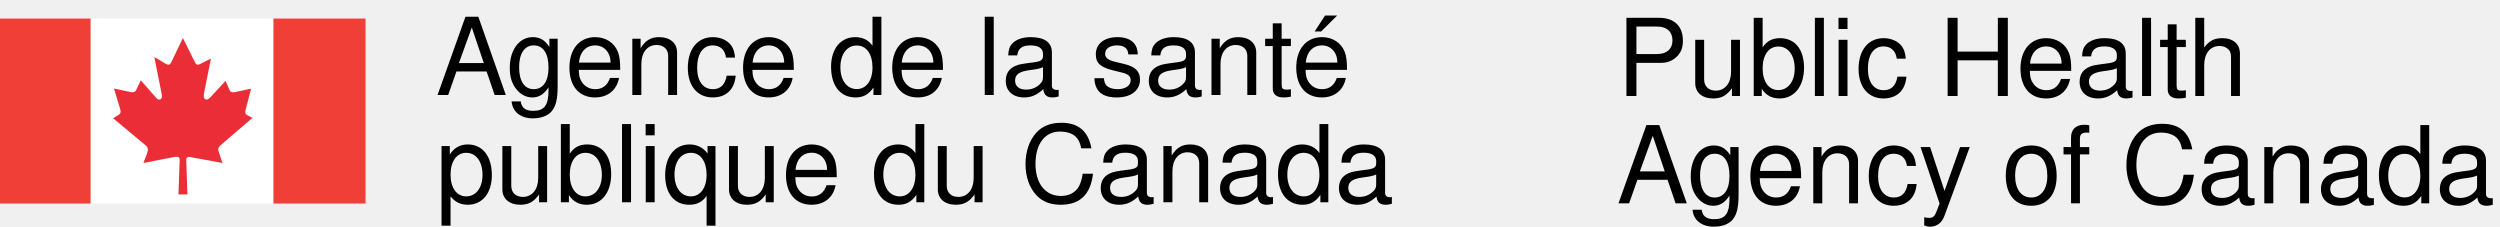
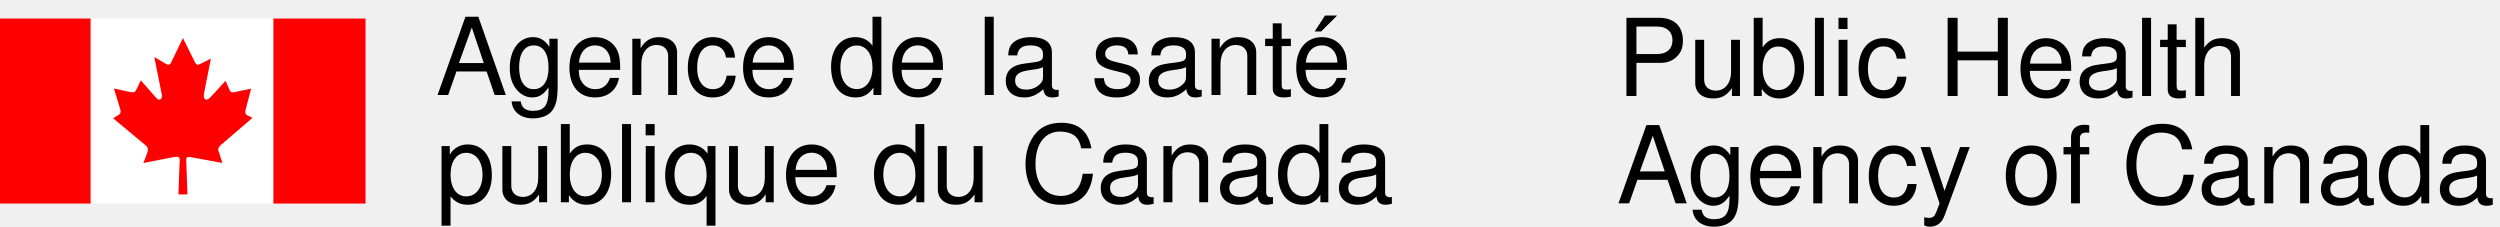
<svg xmlns="http://www.w3.org/2000/svg" id="Layer_1" data-name="Layer 1" viewBox="0 0 1933.68 174.97">
  <defs>
    <style>
      .cls-1 {
        font-family: Helvetica, Helvetica;
        font-size: 83px;
      }

      .cls-2 {
-         fill: #ea2d37;
+         fill: #f00;
      }

      .cls-2, .cls-3, .cls-4 {
        stroke-width: 0px;
      }

      .cls-3 {
        fill: #fff;
      }
- 
-       .cls-4 {
-         fill: #ef3f36;
-       }
    </style>
  </defs>
  <g>
    <rect class="cls-3" x="0" y="14.33" width="282.75" height="143.12" />
-     <rect class="cls-4" x="211.48" y="14.33" width="71.27" height="143.12" />
-     <rect class="cls-4" x="0" y="14.33" width="70.07" height="143.11" />
+     <rect class="cls-2" x="211.48" y="14.33" width="71.27" height="143.12" />
+     <rect class="cls-2" x="0" y="14.33" width="70.07" height="143.11" />
  </g>
  <text class="cls-1" transform="translate(337.03 73.46)">
    <tspan x="0" y="0">Agence de la santé</tspan>
    <tspan x="0" y="83">publique du Canada</tspan>
  </text>
  <text class="cls-1" transform="translate(1250.46 74.25)">
    <tspan x="0" y="0">Public Health</tspan>
    <tspan x="0" y="83">Agency of Canada</tspan>
  </text>
  <path class="cls-2" d="m131.93,49.23l9.55-19.8,9.48,19.08c1.18,2.01,2.14,1.85,4.03.89l8.16-4.1-5.3,26.63c-1.11,5.23,1.81,6.76,4.99,3.22l11.63-12.64,3.09,7.15c1.04,2.16,2.6,1.85,4.67,1.46l12.01-2.57-4.03,15.44s-1.42,4.03.8,5.01l4.27,2.16-24.85,21.31c-2.52,2.64-1.65,3.46-.7,6.43l2.29,7.15-23.09-4.25c-2.85-.72-4.83-.72-4.9,1.61l.94,26.95h-6.94l.95-26.88c0-2.65-1.98-2.57-6.65-1.59l-21.42,4.18,2.76-7.15c.95-2.74,1.2-4.59-.95-6.43l-25.23-21.02,4.67-2.9c1.35-1.06,1.42-2.17.71-4.51l-4.74-15.62,12.17,2.64c3.4.82,4.34,0,5.21-1.84l3.4-7.09,12.03,13.68c2.12,2.57,5.14.89,4.19-2.81l-5.78-28.88,8.94,5.23c1.41.89,2.92,1.13,3.8-.55" />
</svg>
